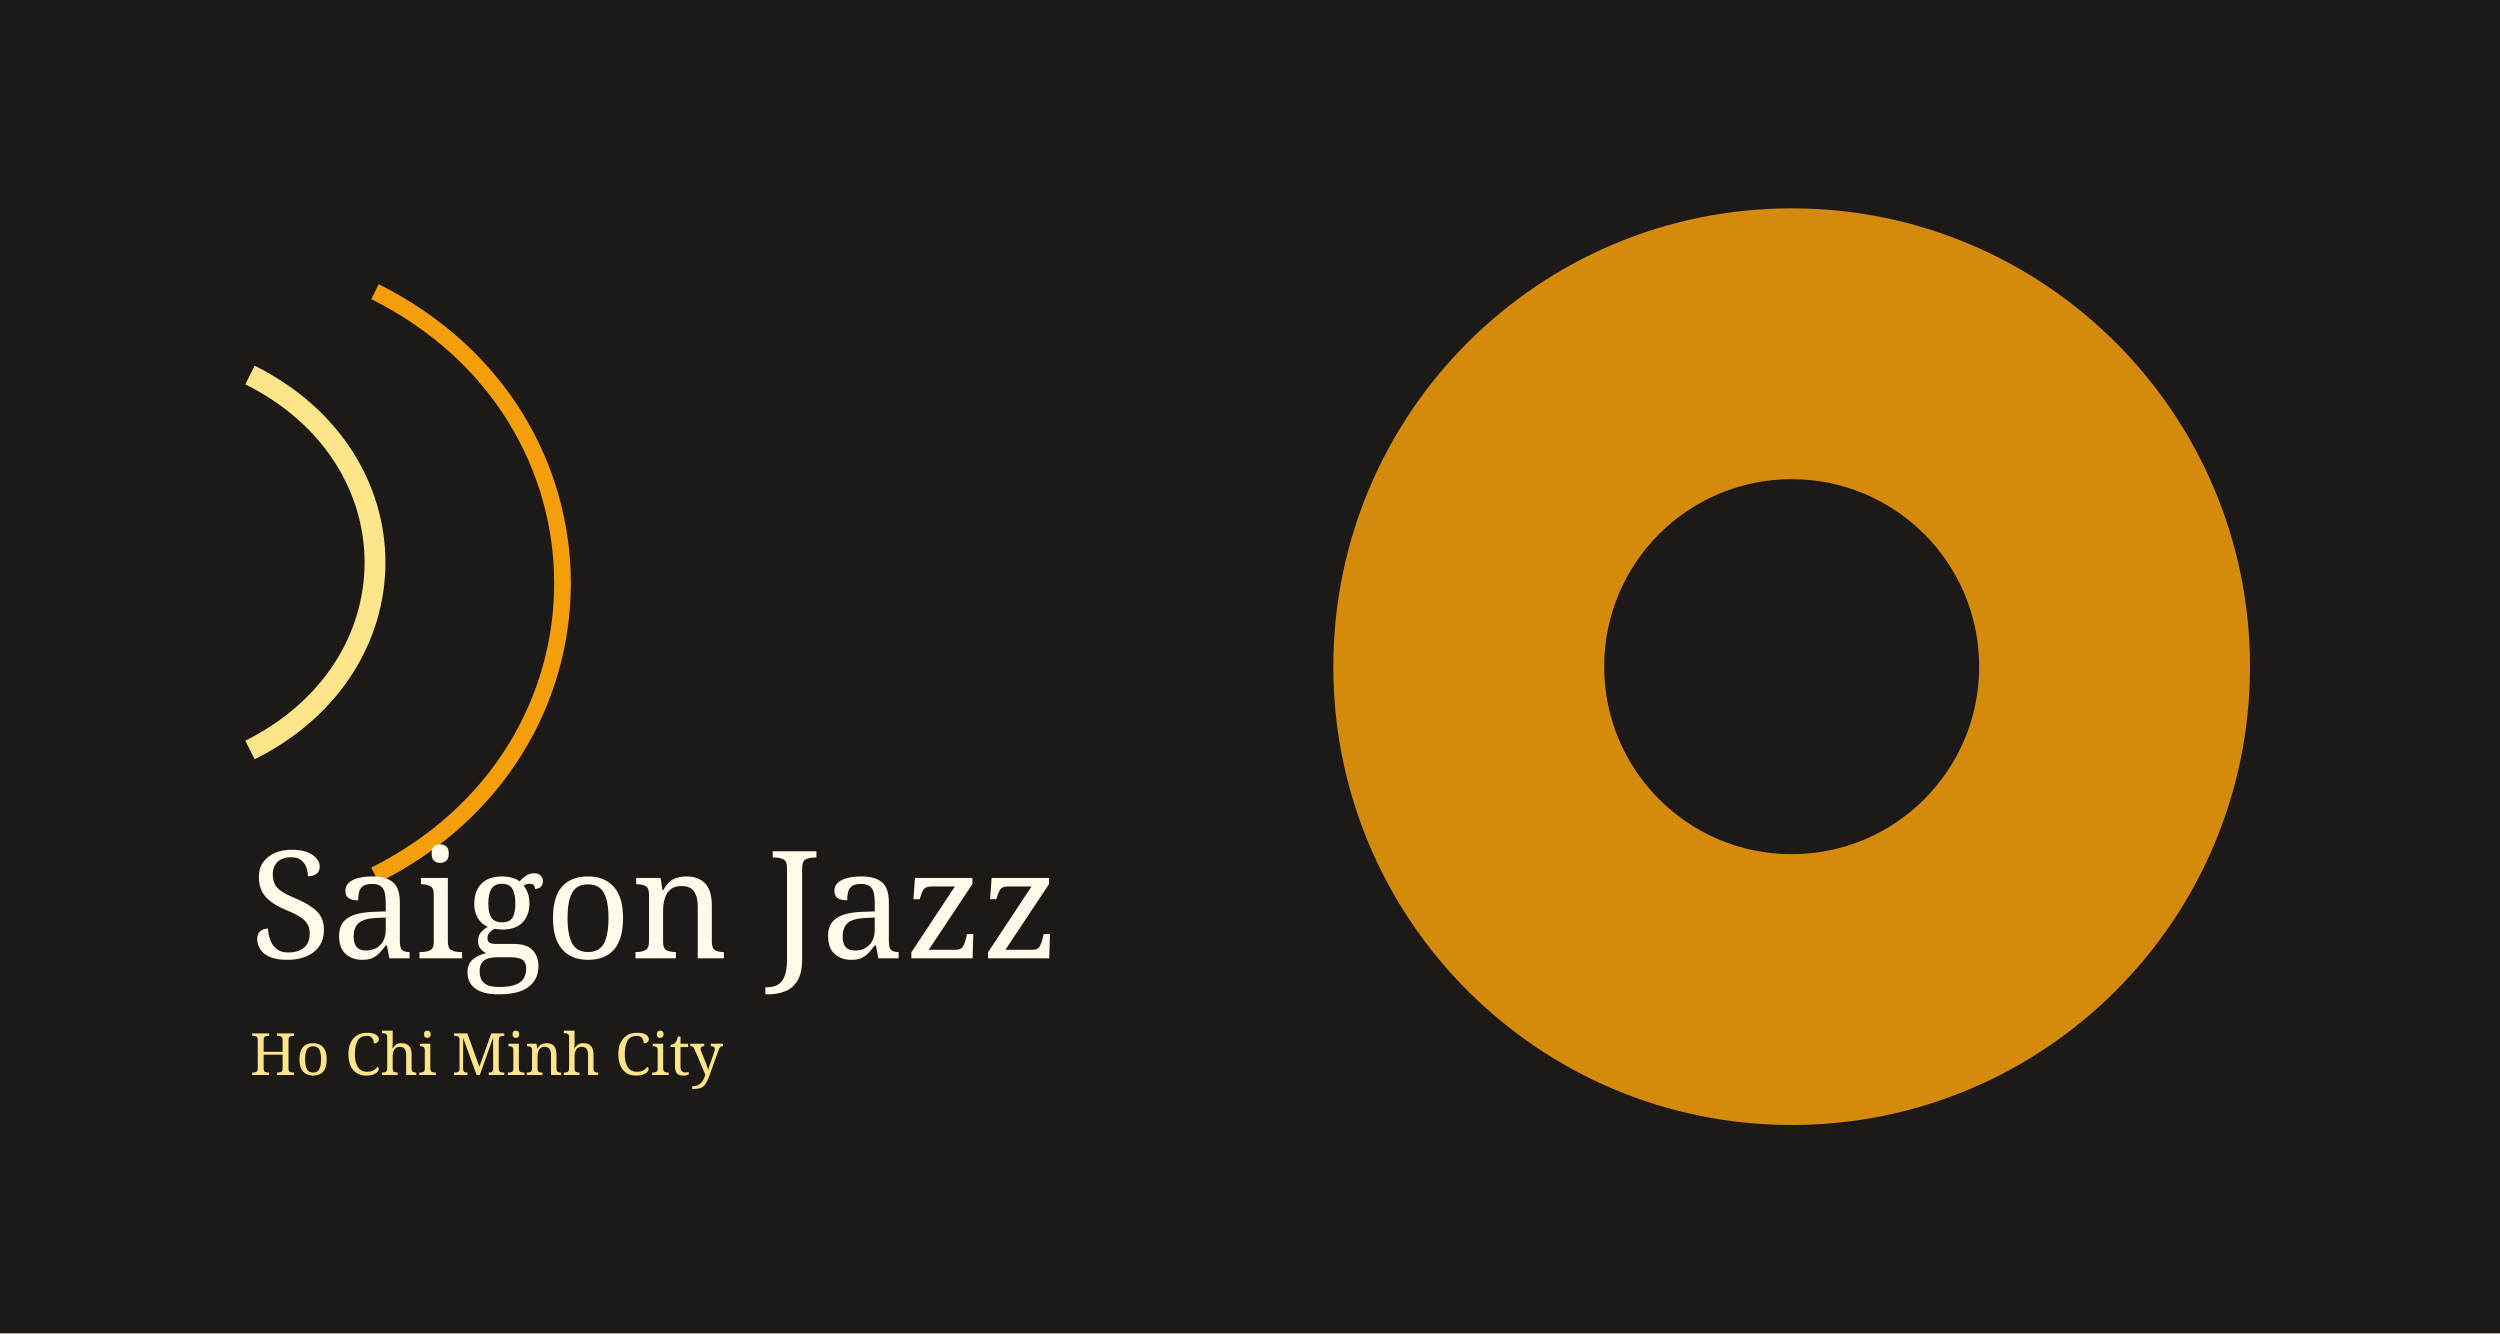
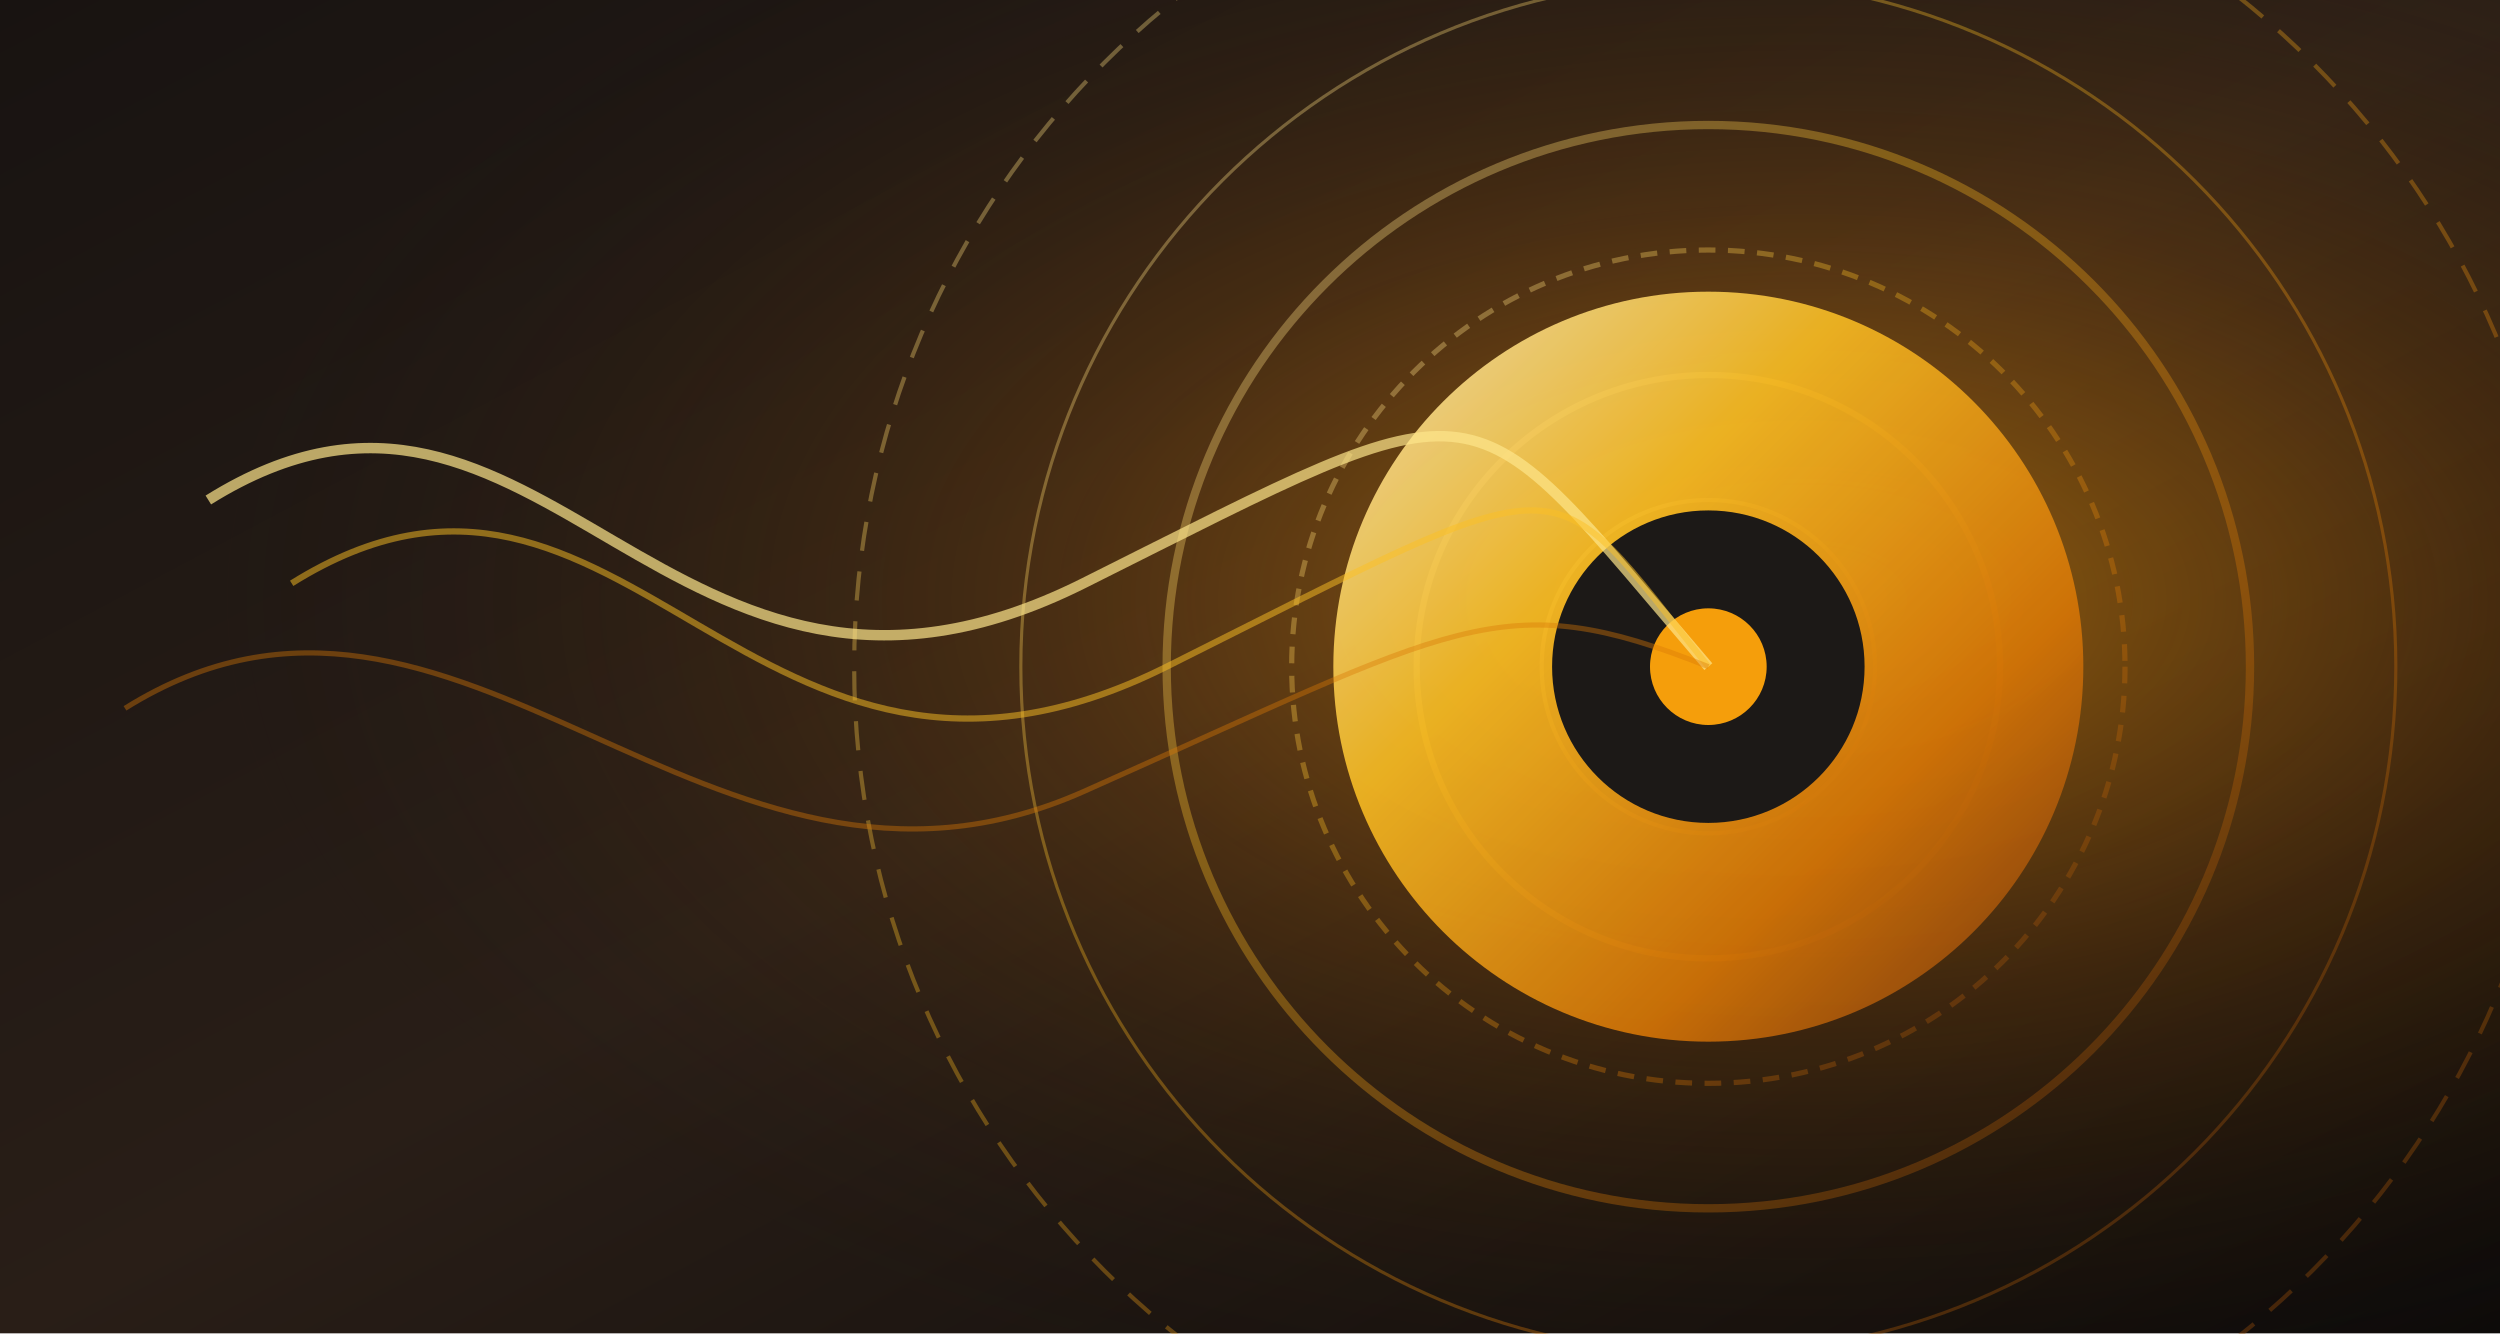
- <svg xmlns="http://www.w3.org/2000/svg" viewBox="0 0 1200 640" role="img" aria-label="Saigon Jazz Night">
-   <rect width="1200" height="640" fill="#1c1917" />
-   <circle cx="860" cy="320" r="220" fill="#f59e0b" opacity="0.85" />
-   <circle cx="860" cy="320" r="90" fill="#1c1917" />
-   <path d="M120 180c80 40 80 140 0 180" fill="none" stroke="#fde68a" stroke-width="10" />
-   <path d="M180 140c120 60 120 220 0 280" fill="none" stroke="#f59e0b" stroke-width="8" />
-   <text x="120" y="460" fill="#fffbeb" font-family="Georgia, serif" font-size="72">Saigon Jazz</text>
-   <text x="120" y="516" fill="#fde68a" font-family="Georgia, serif" font-size="28">Ho Chi Minh City</text>
+ <svg xmlns="http://www.w3.org/2000/svg" width="1200" height="640" viewBox="0 0 1200 640" role="img" aria-label="Jazz and Acoustic Music Abstract Cover">
+   <defs>
+     <linearGradient id="jazz-bg" x1="0%" y1="0%" x2="100%" y2="100%">
+       <stop offset="0%" stop-color="#181311" />
+       <stop offset="50%" stop-color="#291e17" />
+       <stop offset="100%" stop-color="#0c0a09" />
+     </linearGradient>
+     <radialGradient id="amber-glow" cx="72%" cy="45%" r="65%">
+       <stop offset="0%" stop-color="#f59e0b" stop-opacity="0.55" />
+       <stop offset="45%" stop-color="#d97706" stop-opacity="0.2" />
+       <stop offset="100%" stop-color="#181311" stop-opacity="0" />
+     </radialGradient>
+     <linearGradient id="brass-grad" x1="0%" y1="0%" x2="100%" y2="100%">
+       <stop offset="0%" stop-color="#fef3c7" />
+       <stop offset="35%" stop-color="#fbbf24" />
+       <stop offset="70%" stop-color="#d97706" />
+       <stop offset="100%" stop-color="#78350f" />
+     </linearGradient>
+   </defs>
+   <rect width="1200" height="640" fill="url(#jazz-bg)" />
+   <rect width="1200" height="640" fill="url(#amber-glow)" />
+   <g fill="none" stroke="url(#brass-grad)" opacity="0.35">
+     <circle cx="820" cy="320" r="80" stroke-width="2" />
+     <circle cx="820" cy="320" r="140" stroke-width="3" />
+     <circle cx="820" cy="320" r="200" stroke-width="2.5" stroke-dasharray="8 6" />
+     <circle cx="820" cy="320" r="260" stroke-width="4" />
+     <circle cx="820" cy="320" r="330" stroke-width="1.5" />
+     <circle cx="820" cy="320" r="410" stroke-width="2" stroke-dasharray="14 10" />
+   </g>
+   <circle cx="820" cy="320" r="180" fill="url(#brass-grad)" opacity="0.88" />
+   <circle cx="820" cy="320" r="75" fill="#1c1917" />
+   <circle cx="820" cy="320" r="28" fill="#f59e0b" />
+   <path d="M100 240 C 260 140, 320 380, 520 280 S 700 180, 820 320" fill="none" stroke="#fde68a" stroke-width="5" opacity="0.7" />
+   <path d="M140 280 C 300 180, 360 420, 560 320 S 740 220, 820 320" fill="none" stroke="#fbbf24" stroke-width="3" opacity="0.5" />
+   <path d="M60 340 C 220 240, 340 460, 520 380 S 720 280, 820 320" fill="none" stroke="#d97706" stroke-width="2.5" opacity="0.4" />
</svg>
